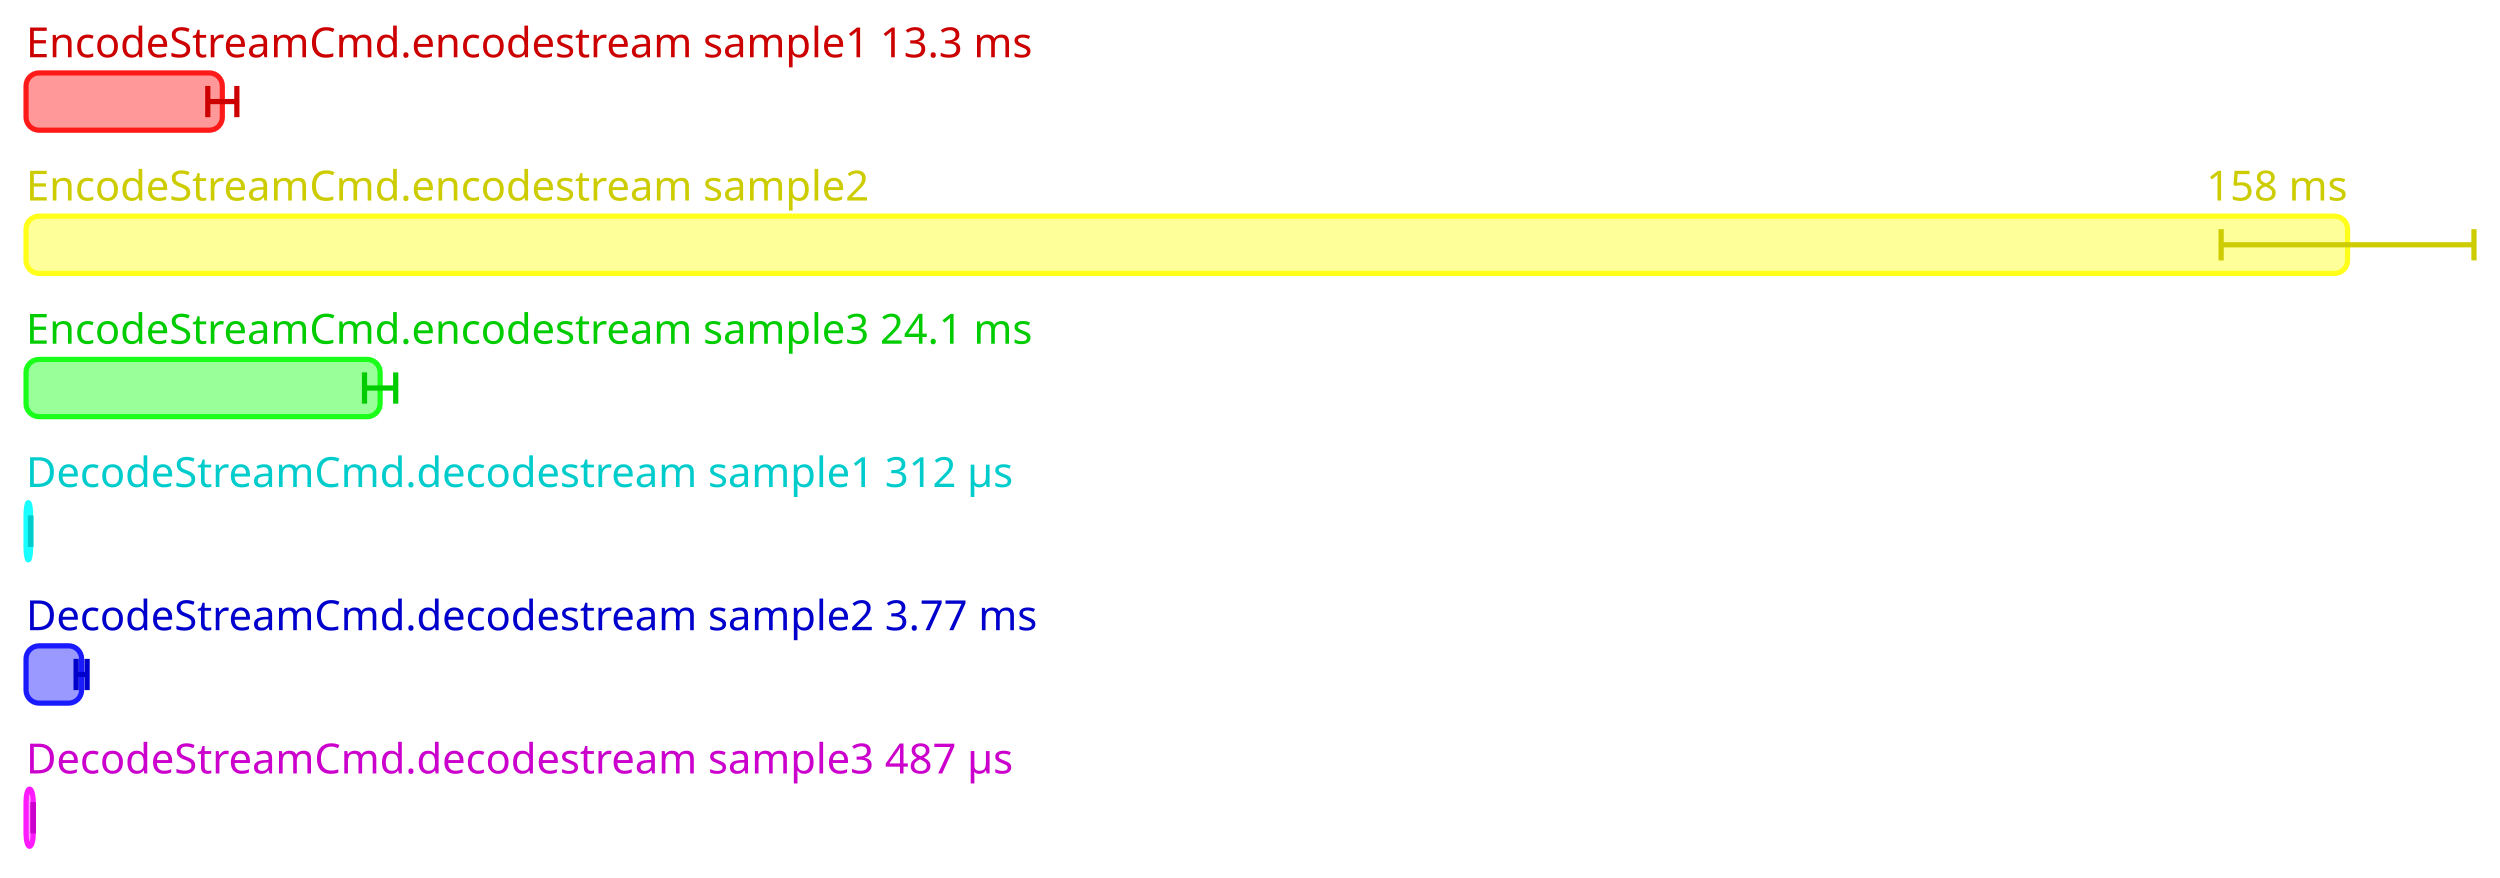
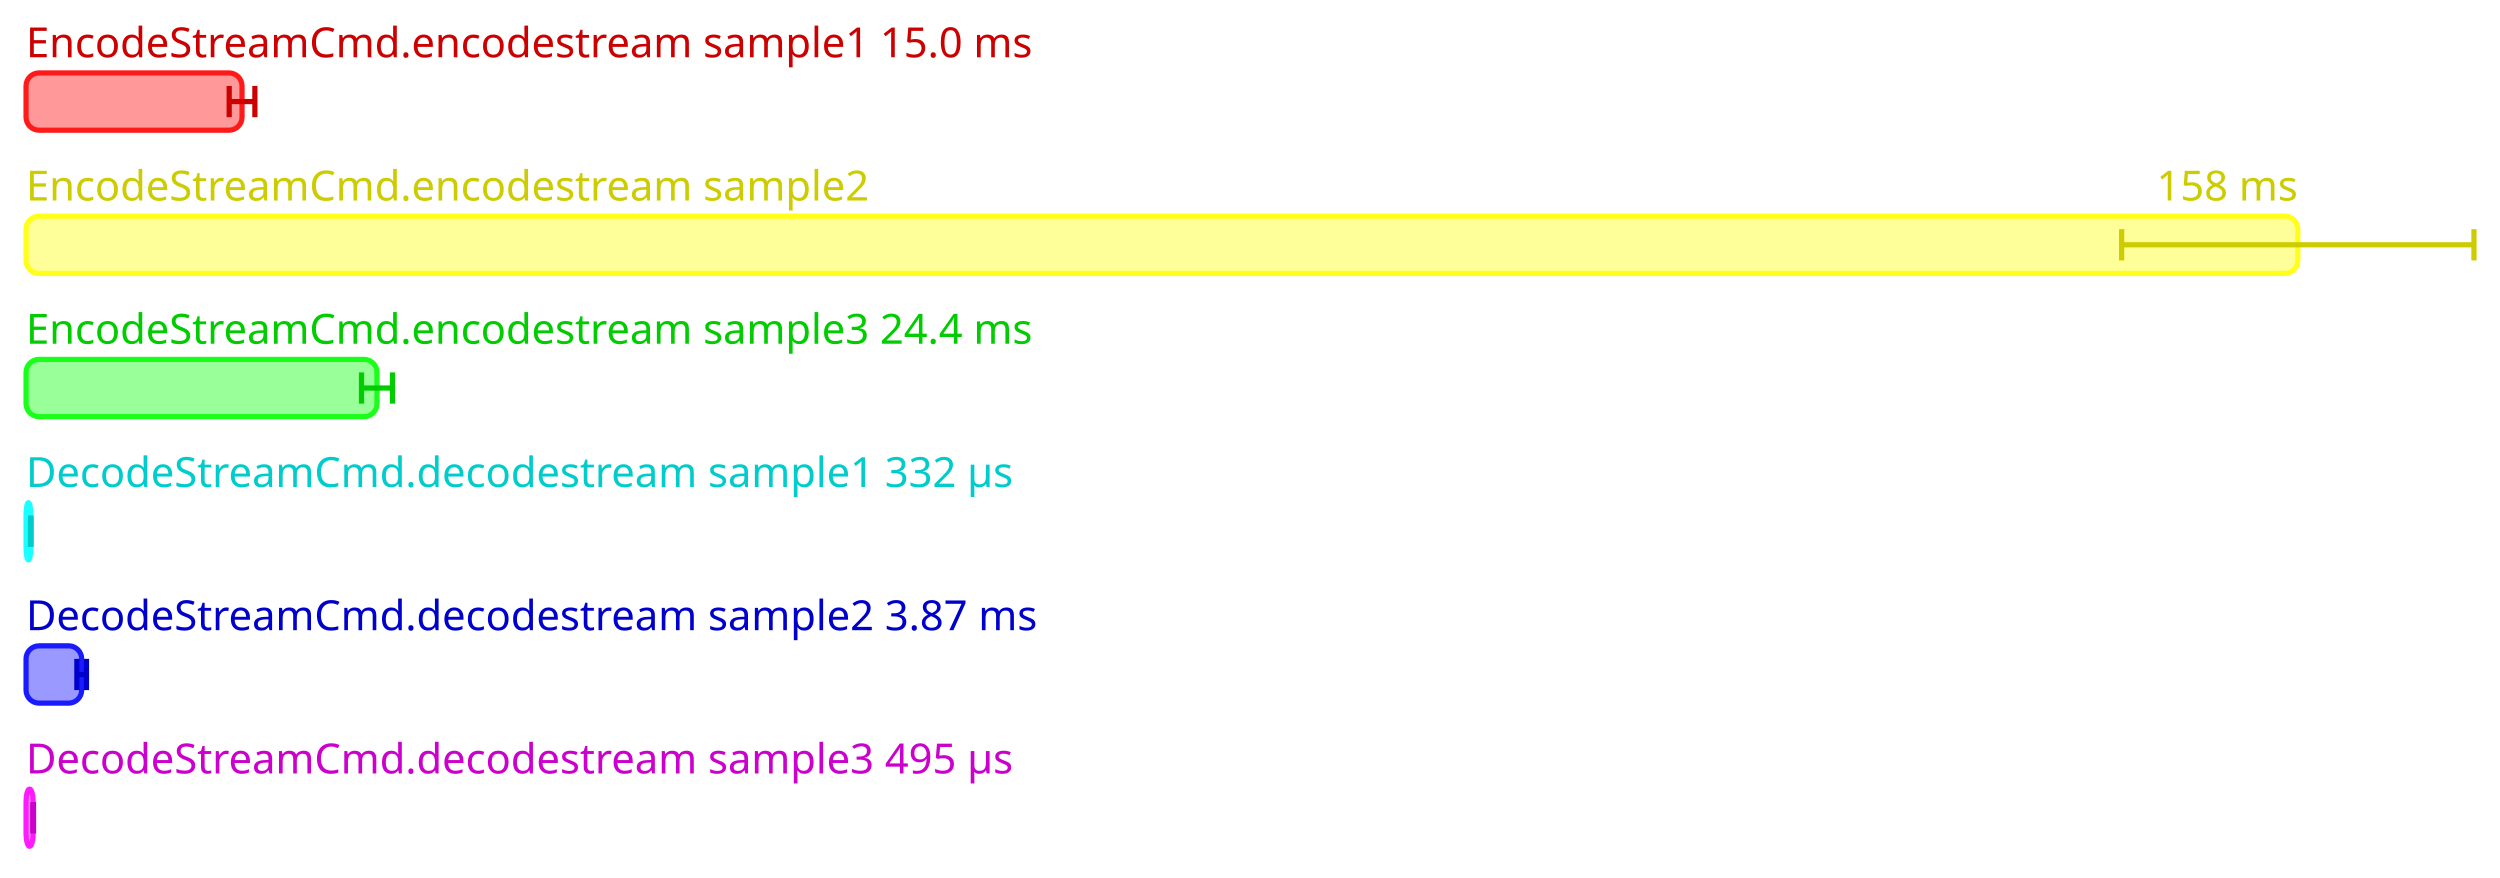
<svg xmlns="http://www.w3.org/2000/svg" height="337" width="960.0" font-size="16" font-family="sans-serif" stroke-width="2">
  <g transform="translate(10.0 0)">
-     <text fill="hsl(0, 100%, 40%)" y="22">EncodeStreamCmd.encodestream sample1 13.3 ms</text>
+     <text fill="hsl(0, 100%, 40%)" y="22">EncodeStreamCmd.encodestream sample1 15.0 ms</text>
    <g>
-       <rect y="28" rx="5" height="22" width="75.368" fill="hsl(0, 100%, 80%)" stroke="hsl(0, 100%, 55%)" />
+       <rect y="28" rx="5" height="22" width="82.939" fill="hsl(0, 100%, 80%)" stroke="hsl(0, 100%, 55%)" />
      <g stroke="hsl(0, 100%, 40%)">
-         <line x1="69.786" x2="80.951" y1="39" y2="39" />
-         <line x1="69.786" x2="69.786" y1="33" y2="45" />
-         <line x1="80.951" x2="80.951" y1="33" y2="45" />
+         <line x1="78.005" x2="87.873" y1="39" y2="39" />
+         <line x1="78.005" x2="78.005" y1="33" y2="45" />
+         <line x1="87.873" x2="87.873" y1="33" y2="45" />
      </g>
    </g>
    <g fill="hsl(60, 100%, 40%)">
      <text y="77">EncodeStreamCmd.encodestream sample2</text>
-       <text y="77" x="891.456" text-anchor="end">158  ms</text>
+       <text y="77" x="872.355" text-anchor="end">158  ms</text>
    </g>
    <g>
-       <rect y="83" rx="5" height="22" width="891.456" fill="hsl(60, 100%, 80%)" stroke="hsl(60, 100%, 55%)" />
+       <rect y="83" rx="5" height="22" width="872.355" fill="hsl(60, 100%, 80%)" stroke="hsl(60, 100%, 55%)" />
      <g stroke="hsl(60, 100%, 40%)">
-         <line x1="842.913" x2="940.0" y1="94" y2="94" />
-         <line x1="842.913" x2="842.913" y1="88" y2="100" />
+         <line x1="804.71" x2="940.0" y1="94" y2="94" />
+         <line x1="804.71" x2="804.71" y1="88" y2="100" />
        <line x1="940.0" x2="940.0" y1="88" y2="100" />
      </g>
    </g>
-     <text fill="hsl(120, 100%, 40%)" y="132">EncodeStreamCmd.encodestream sample3 24.1 ms</text>
+     <text fill="hsl(120, 100%, 40%)" y="132">EncodeStreamCmd.encodestream sample3 24.4 ms</text>
    <g>
-       <rect y="138" rx="5" height="22" width="135.966" fill="hsl(120, 100%, 80%)" stroke="hsl(120, 100%, 55%)" />
+       <rect y="138" rx="5" height="22" width="134.763" fill="hsl(120, 100%, 80%)" stroke="hsl(120, 100%, 55%)" />
      <g stroke="hsl(120, 100%, 40%)">
-         <line x1="129.973" x2="141.958" y1="149" y2="149" />
-         <line x1="129.973" x2="129.973" y1="143" y2="155" />
-         <line x1="141.958" x2="141.958" y1="143" y2="155" />
+         <line x1="128.822" x2="140.704" y1="149" y2="149" />
+         <line x1="128.822" x2="128.822" y1="143" y2="155" />
+         <line x1="140.704" x2="140.704" y1="143" y2="155" />
      </g>
    </g>
-     <text fill="hsl(180, 100%, 40%)" y="187">DecodeStreamCmd.decodestream sample1 312  μs</text>
+     <text fill="hsl(180, 100%, 40%)" y="187">DecodeStreamCmd.decodestream sample1 332  μs</text>
    <g>
-       <rect y="193" rx="5" height="22" width="1.764" fill="hsl(180, 100%, 80%)" stroke="hsl(180, 100%, 55%)" />
+       <rect y="193" rx="5" height="22" width="1.828" fill="hsl(180, 100%, 80%)" stroke="hsl(180, 100%, 55%)" />
      <g stroke="hsl(180, 100%, 40%)">
-         <line x1="1.695" x2="1.834" y1="204" y2="204" />
-         <line x1="1.695" x2="1.695" y1="198" y2="210" />
-         <line x1="1.834" x2="1.834" y1="198" y2="210" />
+         <line x1="1.704" x2="1.953" y1="204" y2="204" />
+         <line x1="1.704" x2="1.704" y1="198" y2="210" />
+         <line x1="1.953" x2="1.953" y1="198" y2="210" />
      </g>
    </g>
-     <text fill="hsl(240, 100%, 40%)" y="242">DecodeStreamCmd.decodestream sample2 3.77 ms</text>
+     <text fill="hsl(240, 100%, 40%)" y="242">DecodeStreamCmd.decodestream sample2 3.87 ms</text>
    <g>
-       <rect y="248" rx="5" height="22" width="21.339" fill="hsl(240, 100%, 80%)" stroke="hsl(240, 100%, 55%)" />
+       <rect y="248" rx="5" height="22" width="21.363" fill="hsl(240, 100%, 80%)" stroke="hsl(240, 100%, 55%)" />
      <g stroke="hsl(240, 100%, 40%)">
-         <line x1="19.229" x2="23.449" y1="259" y2="259" />
-         <line x1="19.229" x2="19.229" y1="253" y2="265" />
-         <line x1="23.449" x2="23.449" y1="253" y2="265" />
+         <line x1="19.526" x2="23.2" y1="259" y2="259" />
+         <line x1="19.526" x2="19.526" y1="253" y2="265" />
+         <line x1="23.2" x2="23.2" y1="253" y2="265" />
      </g>
    </g>
-     <text fill="hsl(300, 100%, 40%)" y="297">DecodeStreamCmd.decodestream sample3 487  μs</text>
+     <text fill="hsl(300, 100%, 40%)" y="297">DecodeStreamCmd.decodestream sample3 495  μs</text>
    <g>
-       <rect y="303" rx="5" height="22" width="2.752" fill="hsl(300, 100%, 80%)" stroke="hsl(300, 100%, 55%)" />
+       <rect y="303" rx="5" height="22" width="2.732" fill="hsl(300, 100%, 80%)" stroke="hsl(300, 100%, 55%)" />
      <g stroke="hsl(300, 100%, 40%)">
-         <line x1="2.672" x2="2.831" y1="314" y2="314" />
-         <line x1="2.672" x2="2.672" y1="308" y2="320" />
-         <line x1="2.831" x2="2.831" y1="308" y2="320" />
+         <line x1="2.591" x2="2.874" y1="314" y2="314" />
+         <line x1="2.591" x2="2.591" y1="308" y2="320" />
+         <line x1="2.874" x2="2.874" y1="308" y2="320" />
      </g>
    </g>
  </g>
</svg>
